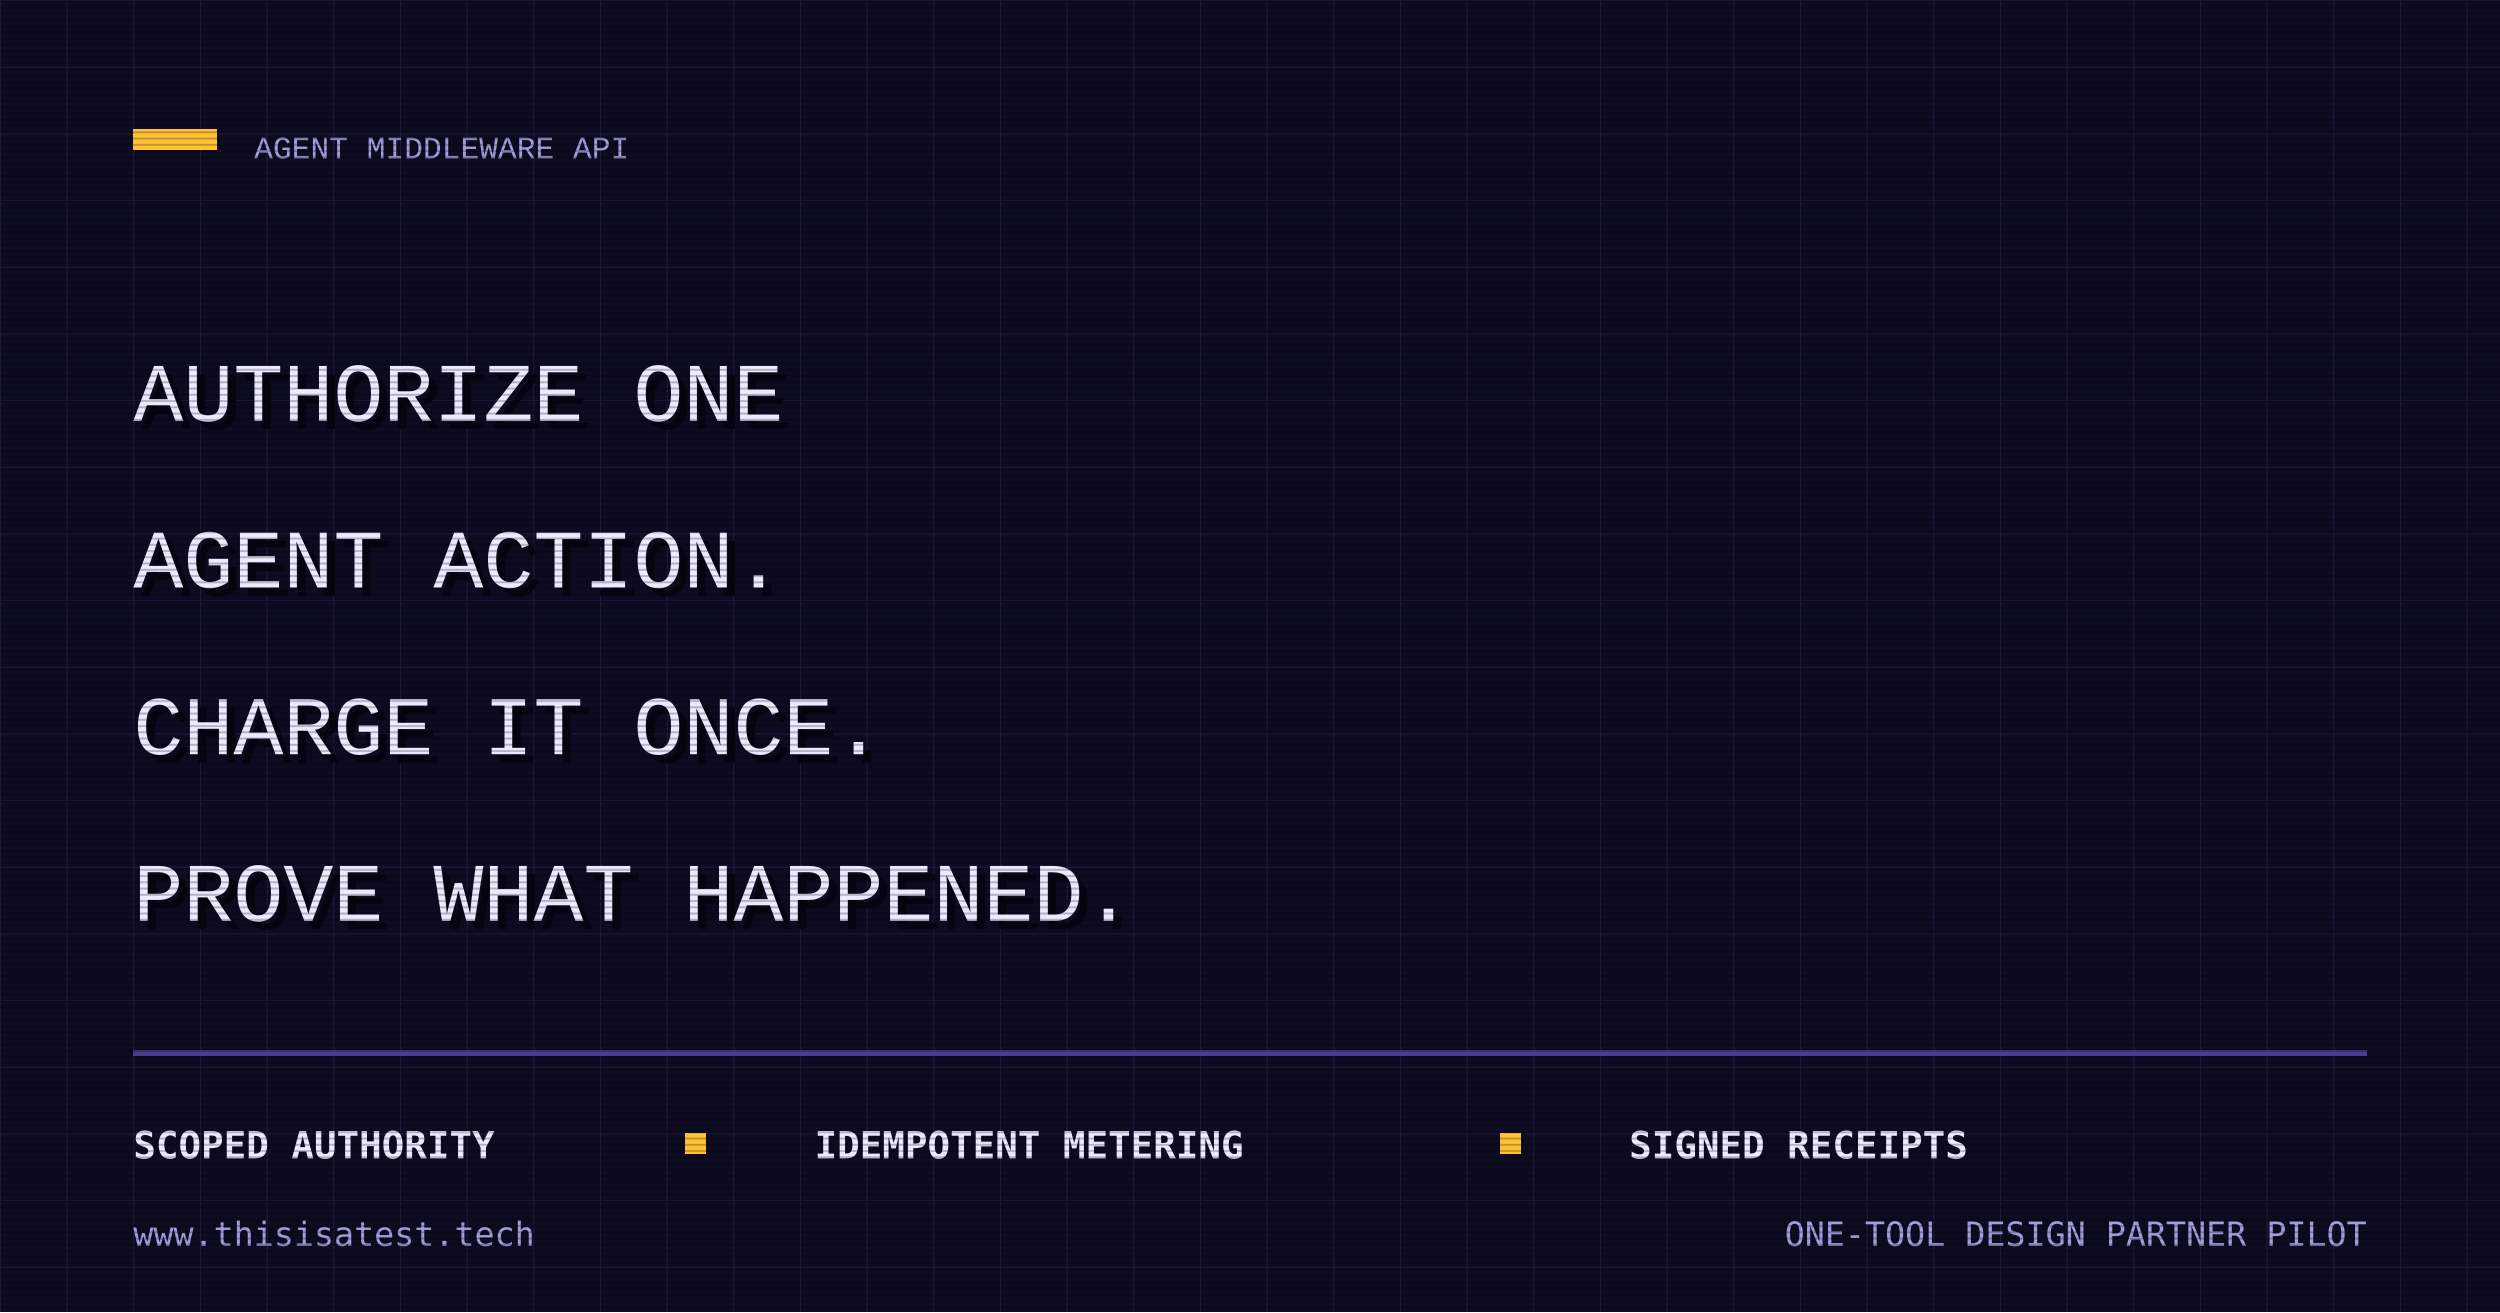
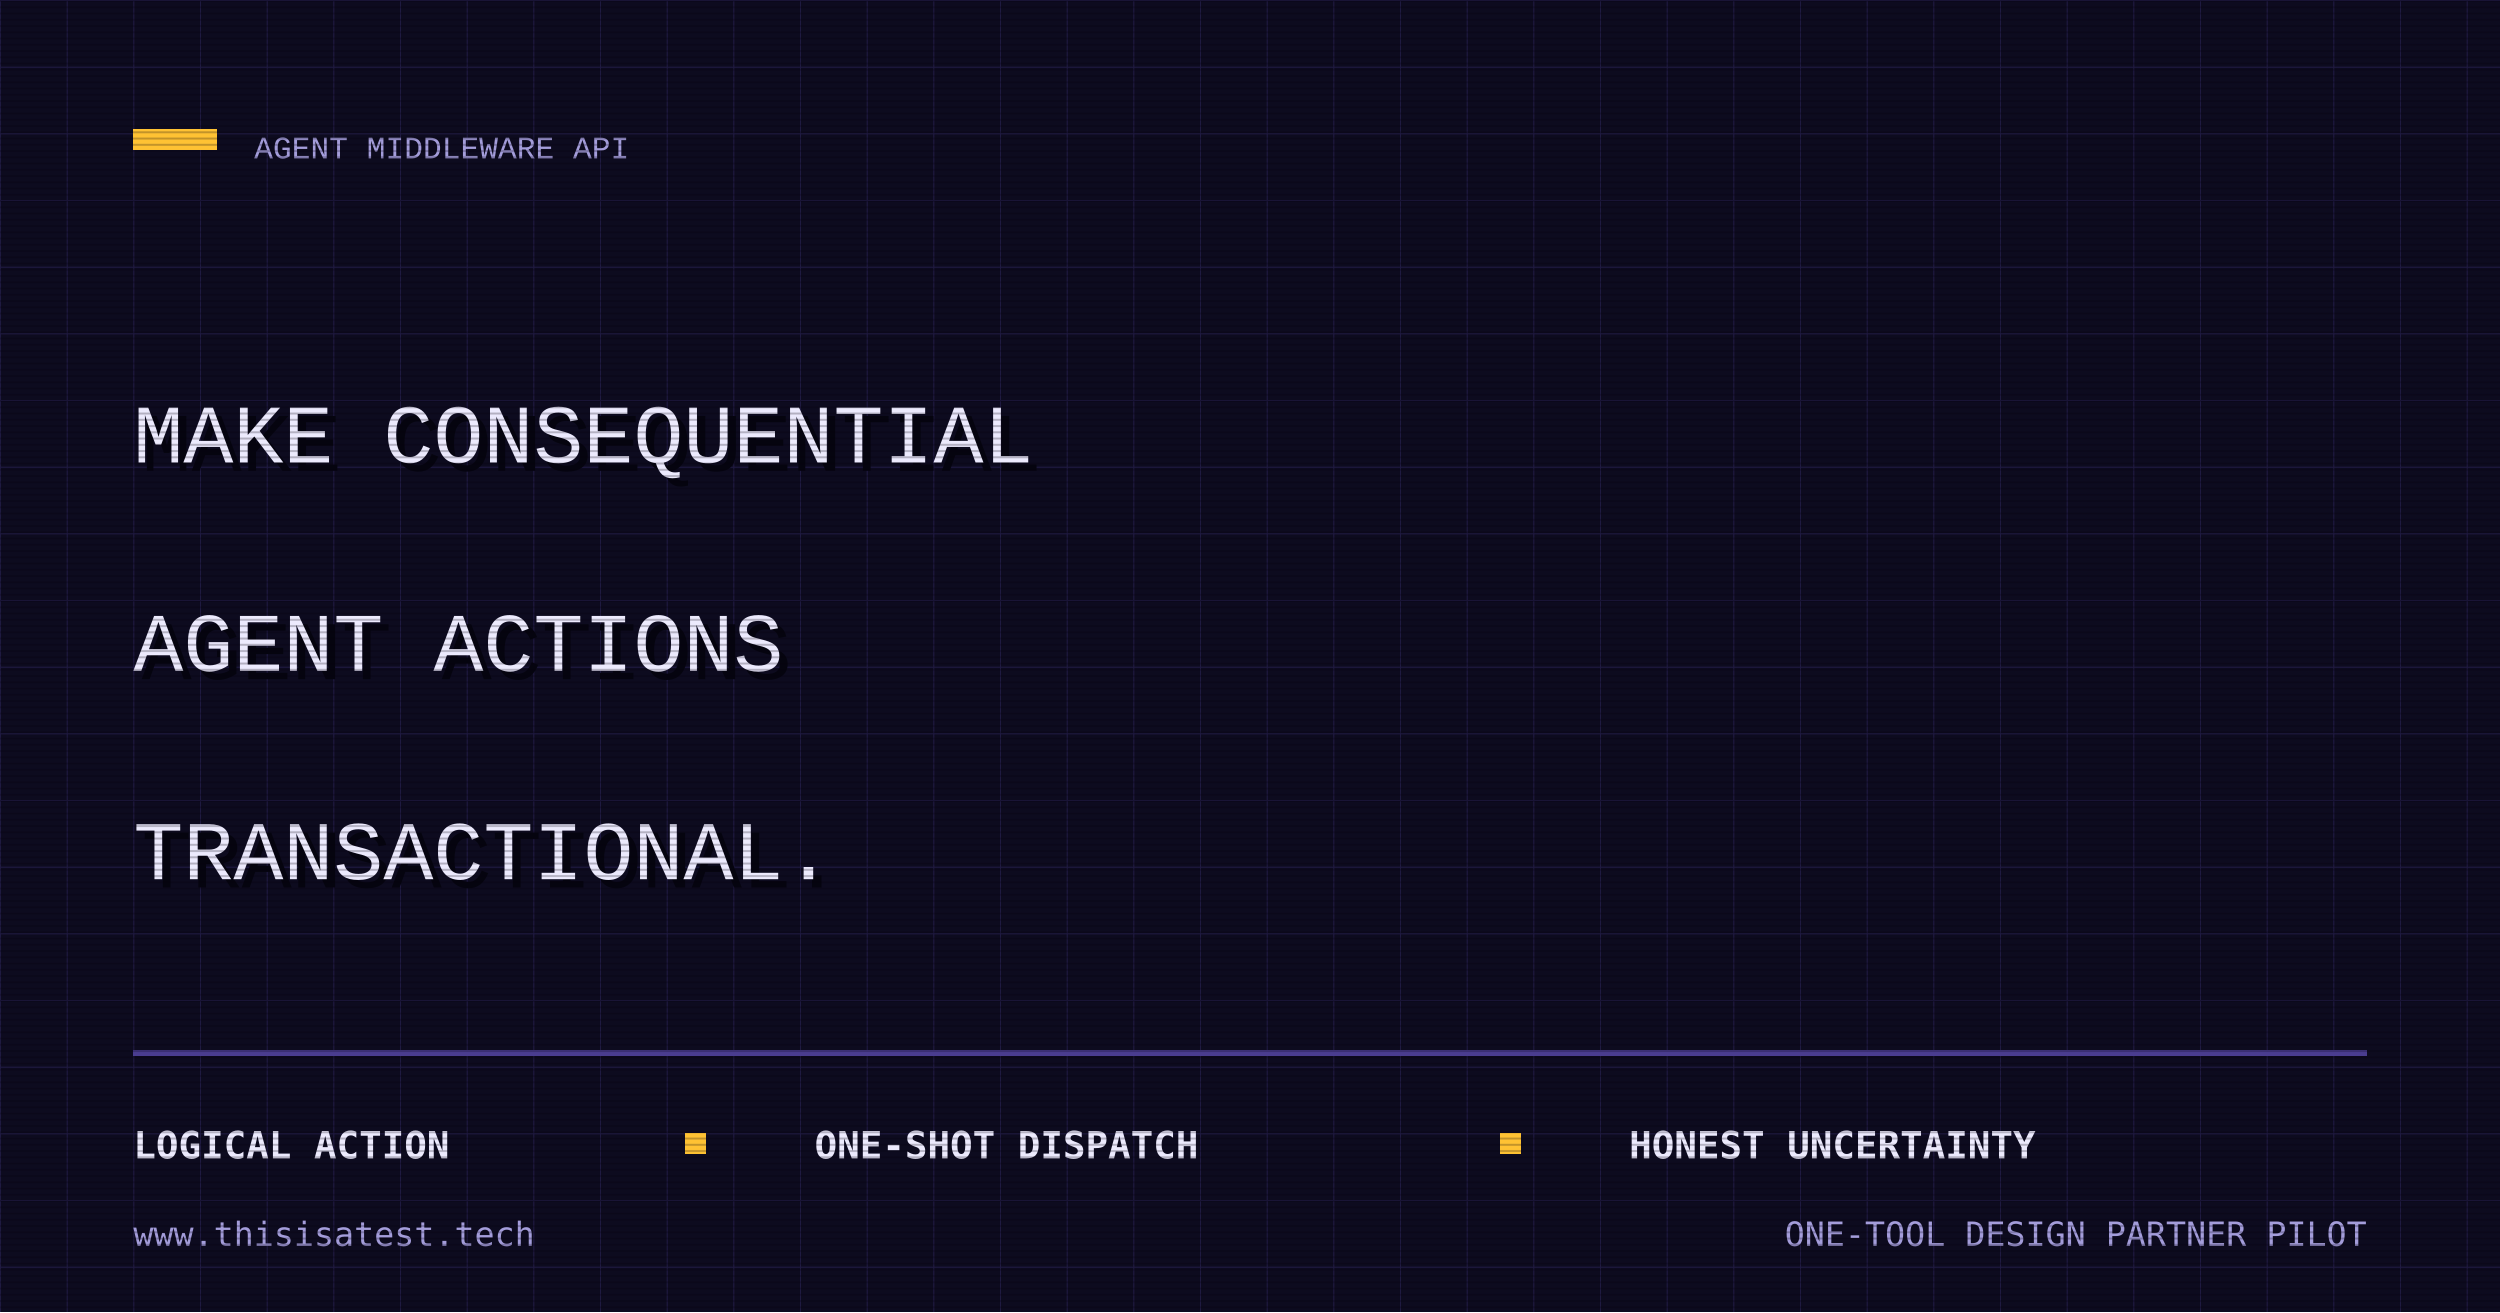
<svg xmlns="http://www.w3.org/2000/svg" width="1200" height="630" viewBox="0 0 1200 630" shape-rendering="crispEdges" role="img" aria-labelledby="title desc">
  <defs>
    <pattern id="grid" width="32" height="32" patternUnits="userSpaceOnUse">
      <path d="M32 0H0V32" fill="none" stroke="#4a3d8f" stroke-opacity="0.30" stroke-width="1" />
    </pattern>
    <pattern id="scan" width="3" height="3" patternUnits="userSpaceOnUse">
      <rect width="3" height="1" fill="#05040f" fill-opacity="0.22" />
    </pattern>
  </defs>
  <rect width="1200" height="630" fill="#0d0b1f" />
  <rect width="1200" height="630" fill="url(#grid)" />
  <rect x="64" y="62" width="40" height="10" fill="#ffc233" />
  <text x="122" y="76" fill="#a49ddb" font-family="'Press Start 2P', 'Courier New', monospace" font-size="15" font-weight="400">AGENT MIDDLEWARE API</text>
  <g font-family="'Press Start 2P', 'Courier New', monospace" font-size="40" font-weight="400">
    <g fill="#05040f">
-       <text x="68" y="206">AUTHORIZE ONE</text>
-       <text x="68" y="286">AGENT ACTION.</text>
-       <text x="68" y="366">CHARGE IT ONCE.</text>
-       <text x="68" y="446">PROVE WHAT HAPPENED.</text>
+       <text x="68" y="226">MAKE CONSEQUENTIAL</text>
+       <text x="68" y="326">AGENT ACTIONS</text>
+       <text x="68" y="426">TRANSACTIONAL.</text>
    </g>
    <g fill="#eceafd">
-       <text x="64" y="202">AUTHORIZE ONE</text>
-       <text x="64" y="282">AGENT ACTION.</text>
-       <text x="64" y="362">CHARGE IT ONCE.</text>
-       <text x="64" y="442">PROVE WHAT HAPPENED.</text>
+       <text x="64" y="222">MAKE CONSEQUENTIAL</text>
+       <text x="64" y="322">AGENT ACTIONS</text>
+       <text x="64" y="422">TRANSACTIONAL.</text>
    </g>
  </g>
  <rect x="64" y="504" width="1072" height="3" fill="#4a3d8f" />
  <g font-family="'IBM Plex Mono', 'SFMono-Regular', Consolas, monospace" font-size="18" font-weight="600" fill="#eceafd">
-     <text x="64" y="556">SCOPED AUTHORITY</text>
-     <text x="391" y="556">IDEMPOTENT METERING</text>
-     <text x="782" y="556">SIGNED RECEIPTS</text>
+     <text x="64" y="556">LOGICAL ACTION</text>
+     <text x="391" y="556">ONE-SHOT DISPATCH</text>
+     <text x="782" y="556">HONEST UNCERTAINTY</text>
  </g>
  <g fill="#ffc233">
    <rect x="329" y="544" width="10" height="10" />
    <rect x="720" y="544" width="10" height="10" />
  </g>
  <g font-family="'IBM Plex Mono', 'SFMono-Regular', Consolas, monospace" font-size="16" fill="#a49ddb">
    <text x="64" y="598">www.thisisatest.tech</text>
    <text x="1136" y="598" text-anchor="end">ONE-TOOL DESIGN PARTNER PILOT</text>
  </g>
  <rect width="1200" height="630" fill="url(#scan)" />
</svg>
